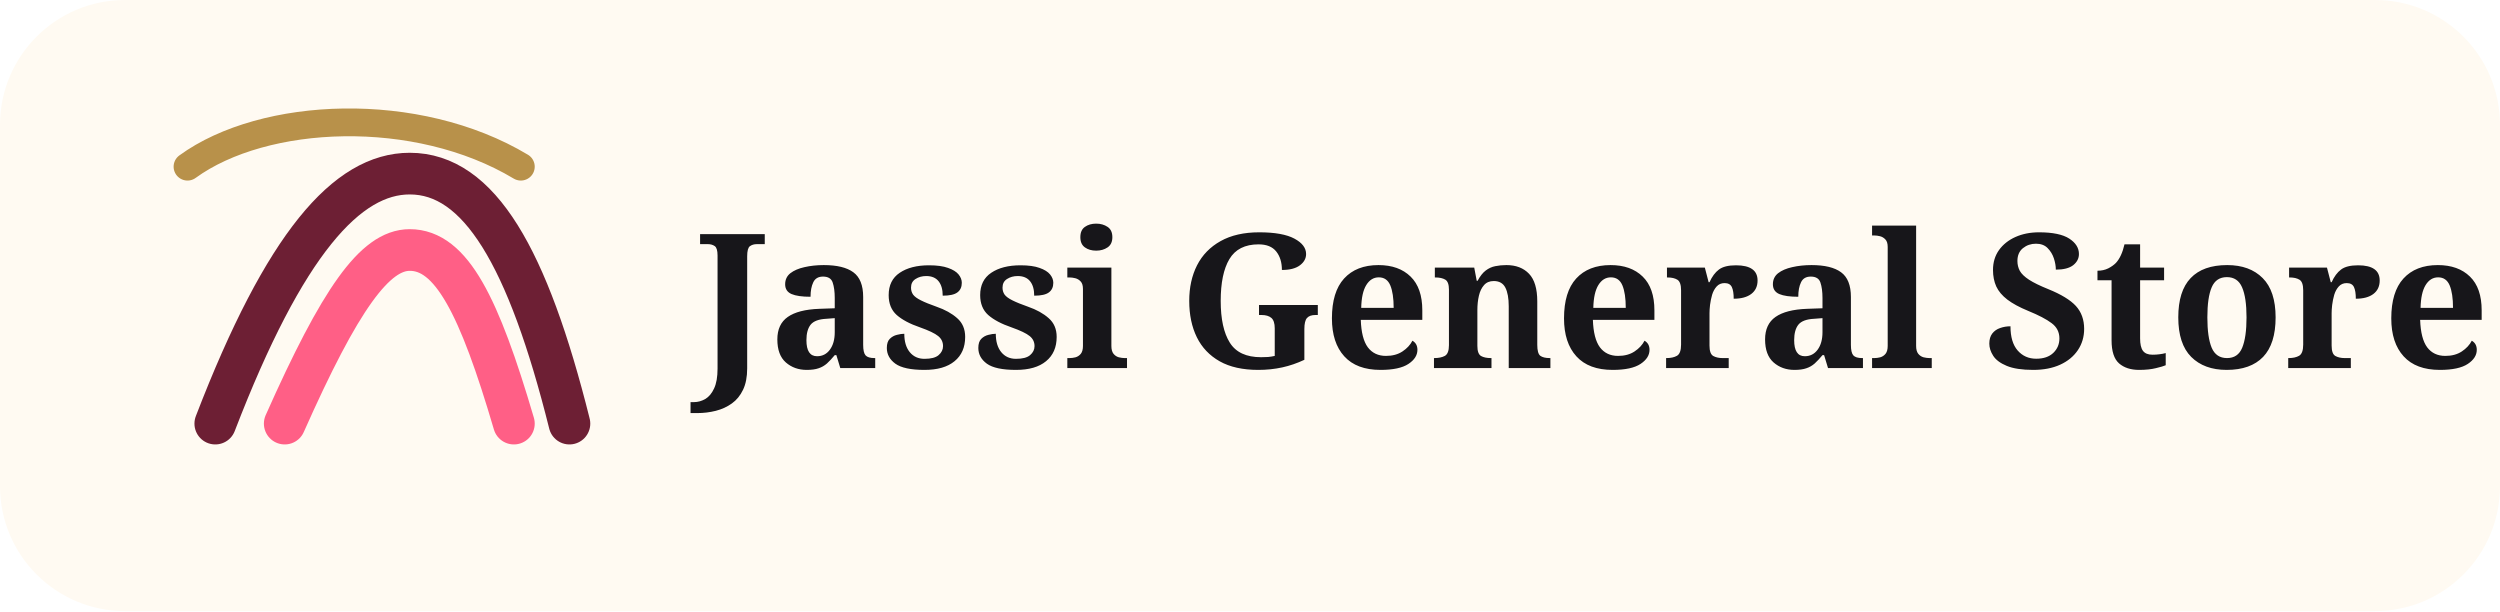
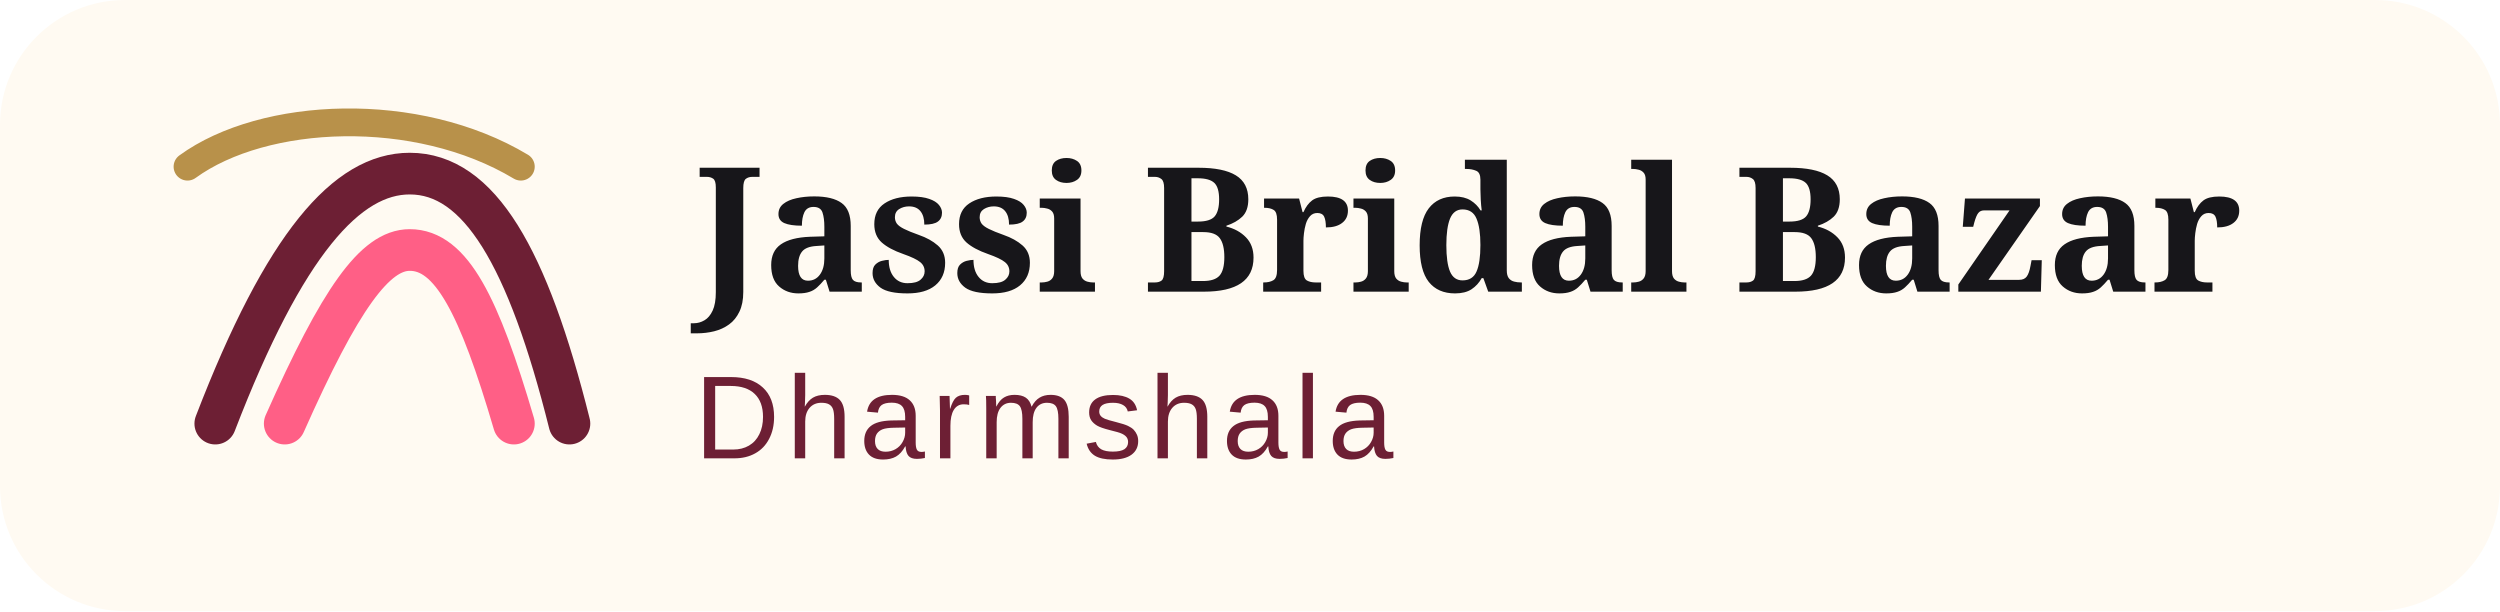
- <svg xmlns="http://www.w3.org/2000/svg" width="360" height="88" viewBox="0 0 360 88" fill="none" role="img" aria-label="Jassi General Store">
+ <svg xmlns="http://www.w3.org/2000/svg" width="360" height="88" viewBox="0 0 360 88" fill="none" role="img" aria-label="Jassi Bridal Bazar Dharmshala">
  <rect width="360" height="88" rx="18" fill="#FFFAF2" />
  <path d="M31 61C41 35 50 25 59 25C69 25 76 37 82 61" stroke="#6D1F34" stroke-width="6" stroke-linecap="round" />
  <path d="M41 61C49 43 54 36 59 36C65 36 69 44 74 61" stroke="#FF5F86" stroke-width="6" stroke-linecap="round" />
  <path d="M27 24C38 16 60 15 75 24" stroke="#B8914A" stroke-width="4" stroke-linecap="round" />
-   <text x="100" y="53" fill="#17161A" font-family="Georgia, serif" font-size="27" font-weight="700">Jassi General Store</text>
+   <text x="100" y="42" fill="#17161A" font-family="Georgia, serif" font-size="25" font-weight="700">Jassi Bridal Bazar</text>
+   <text x="100" y="66" fill="#6D1F34" font-family="Arial, sans-serif" font-size="17" letter-spacing="1">Dharmshala</text>
</svg>
